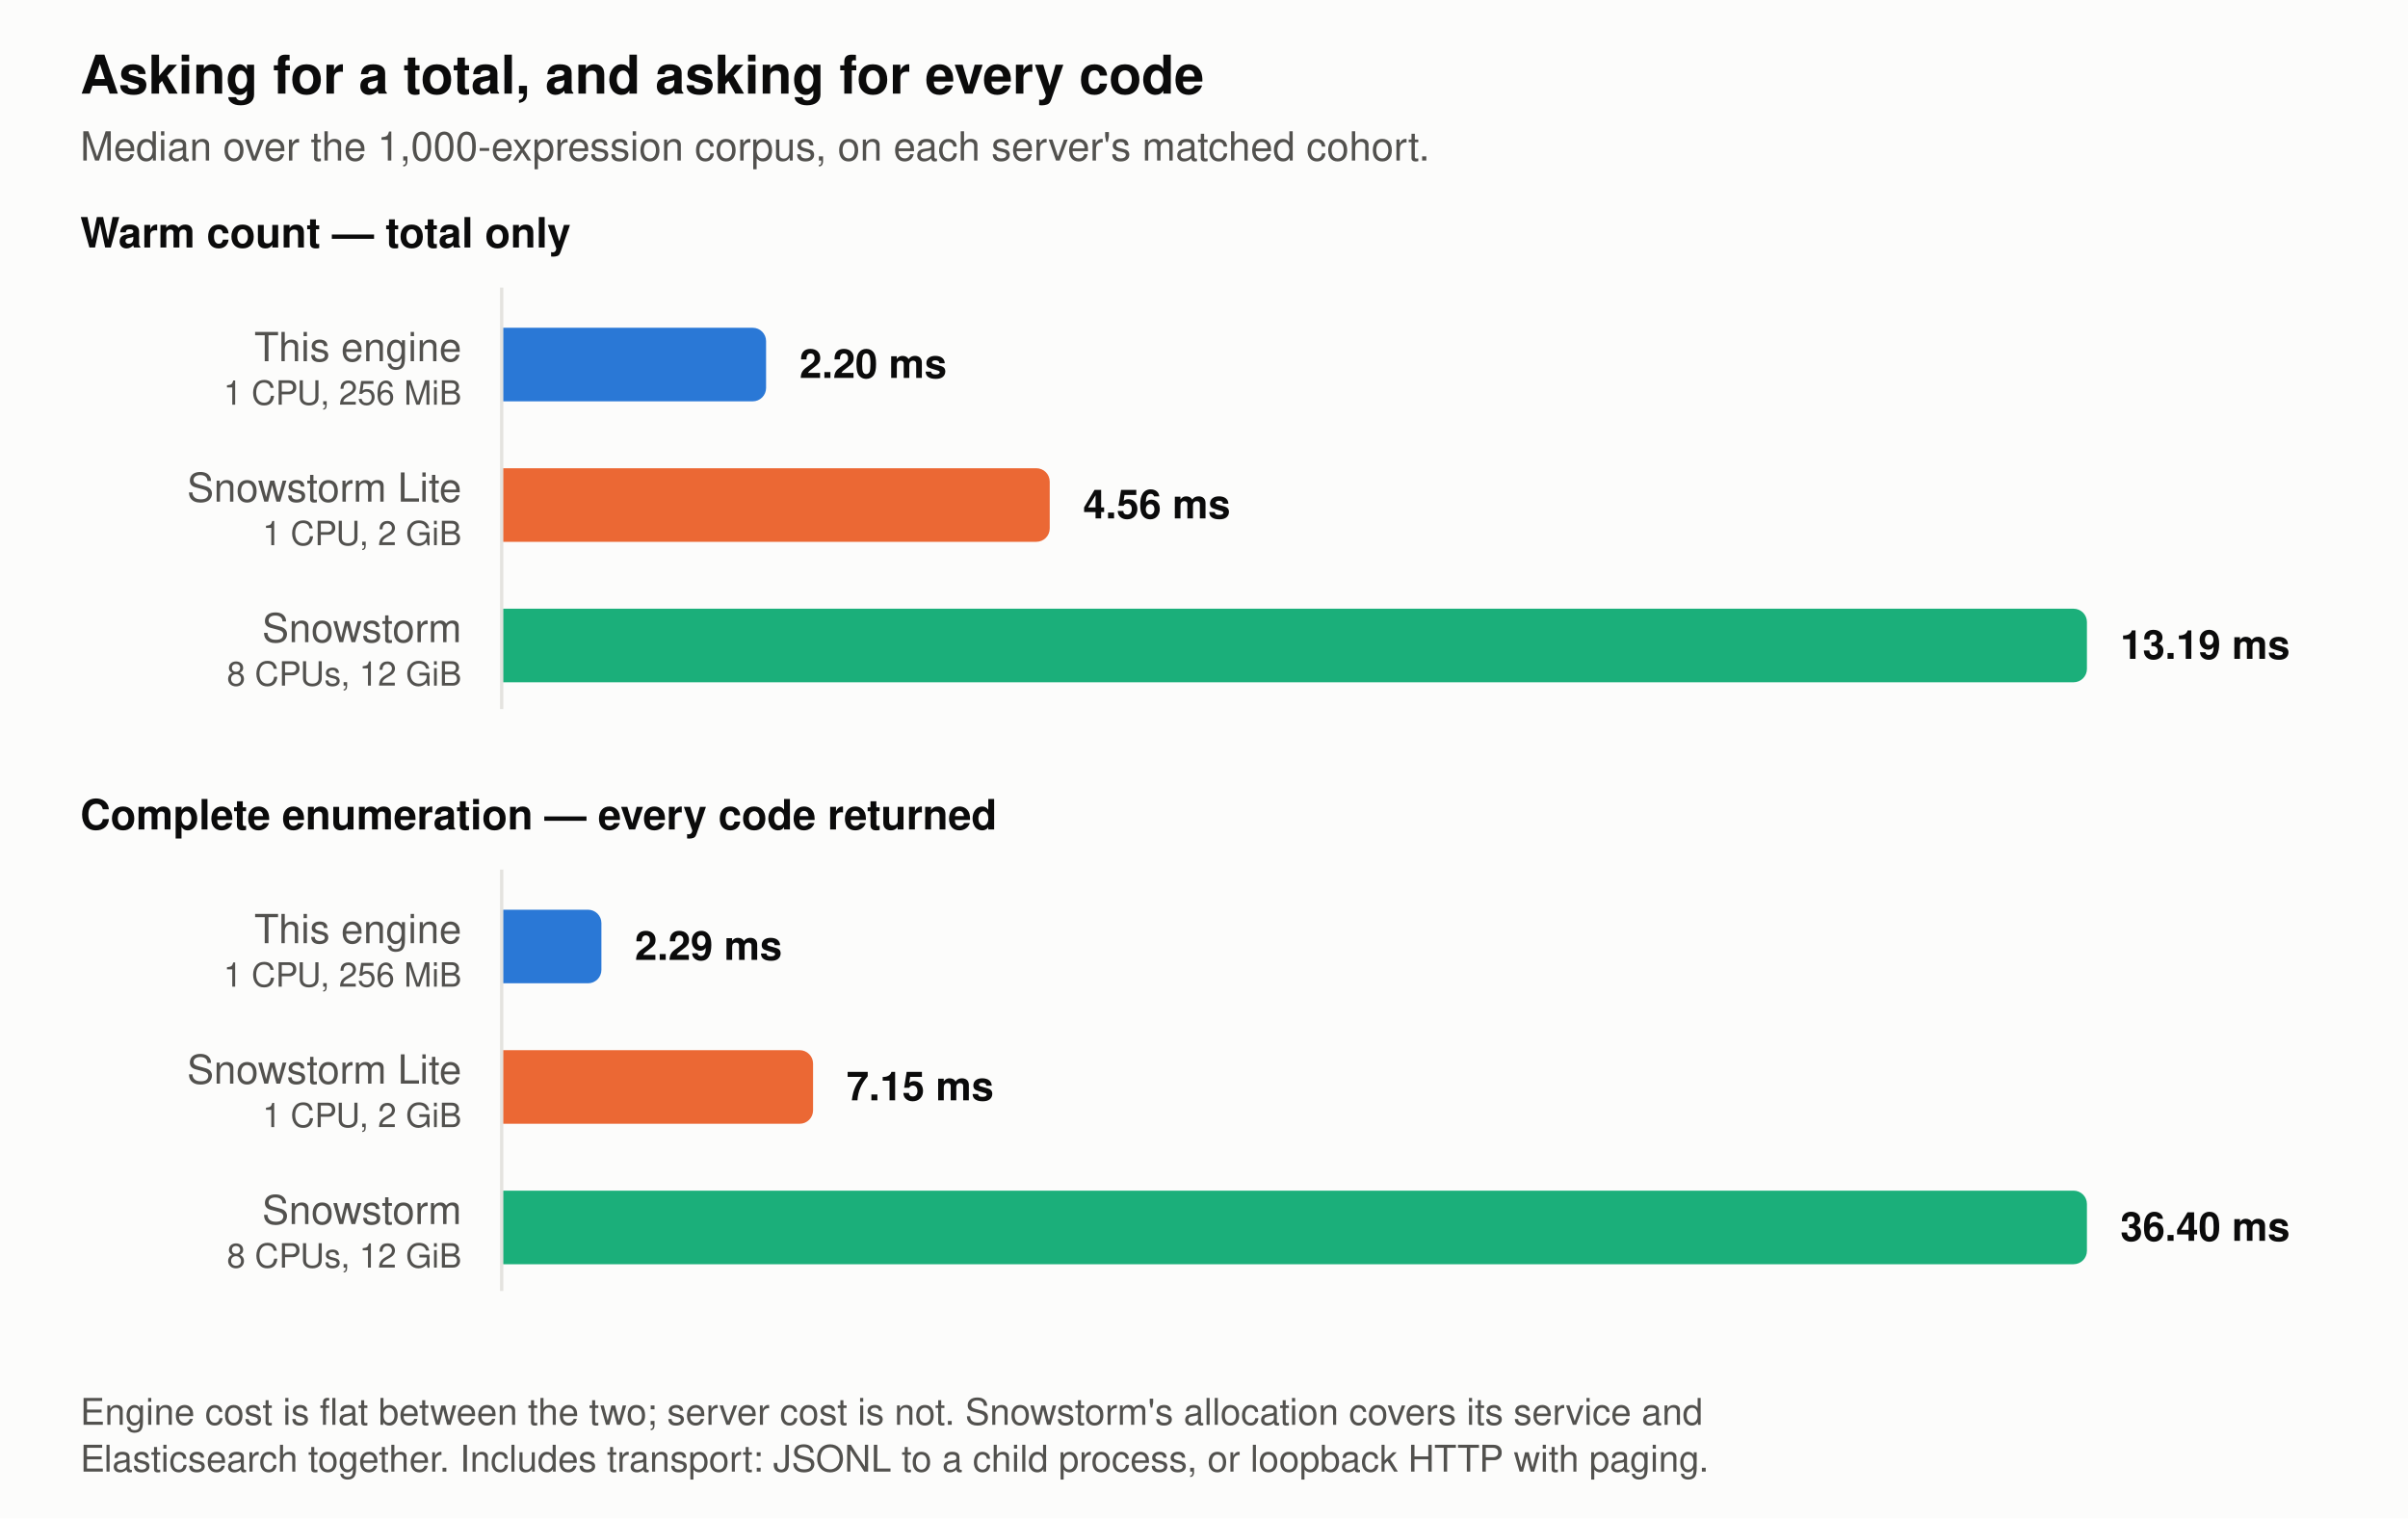
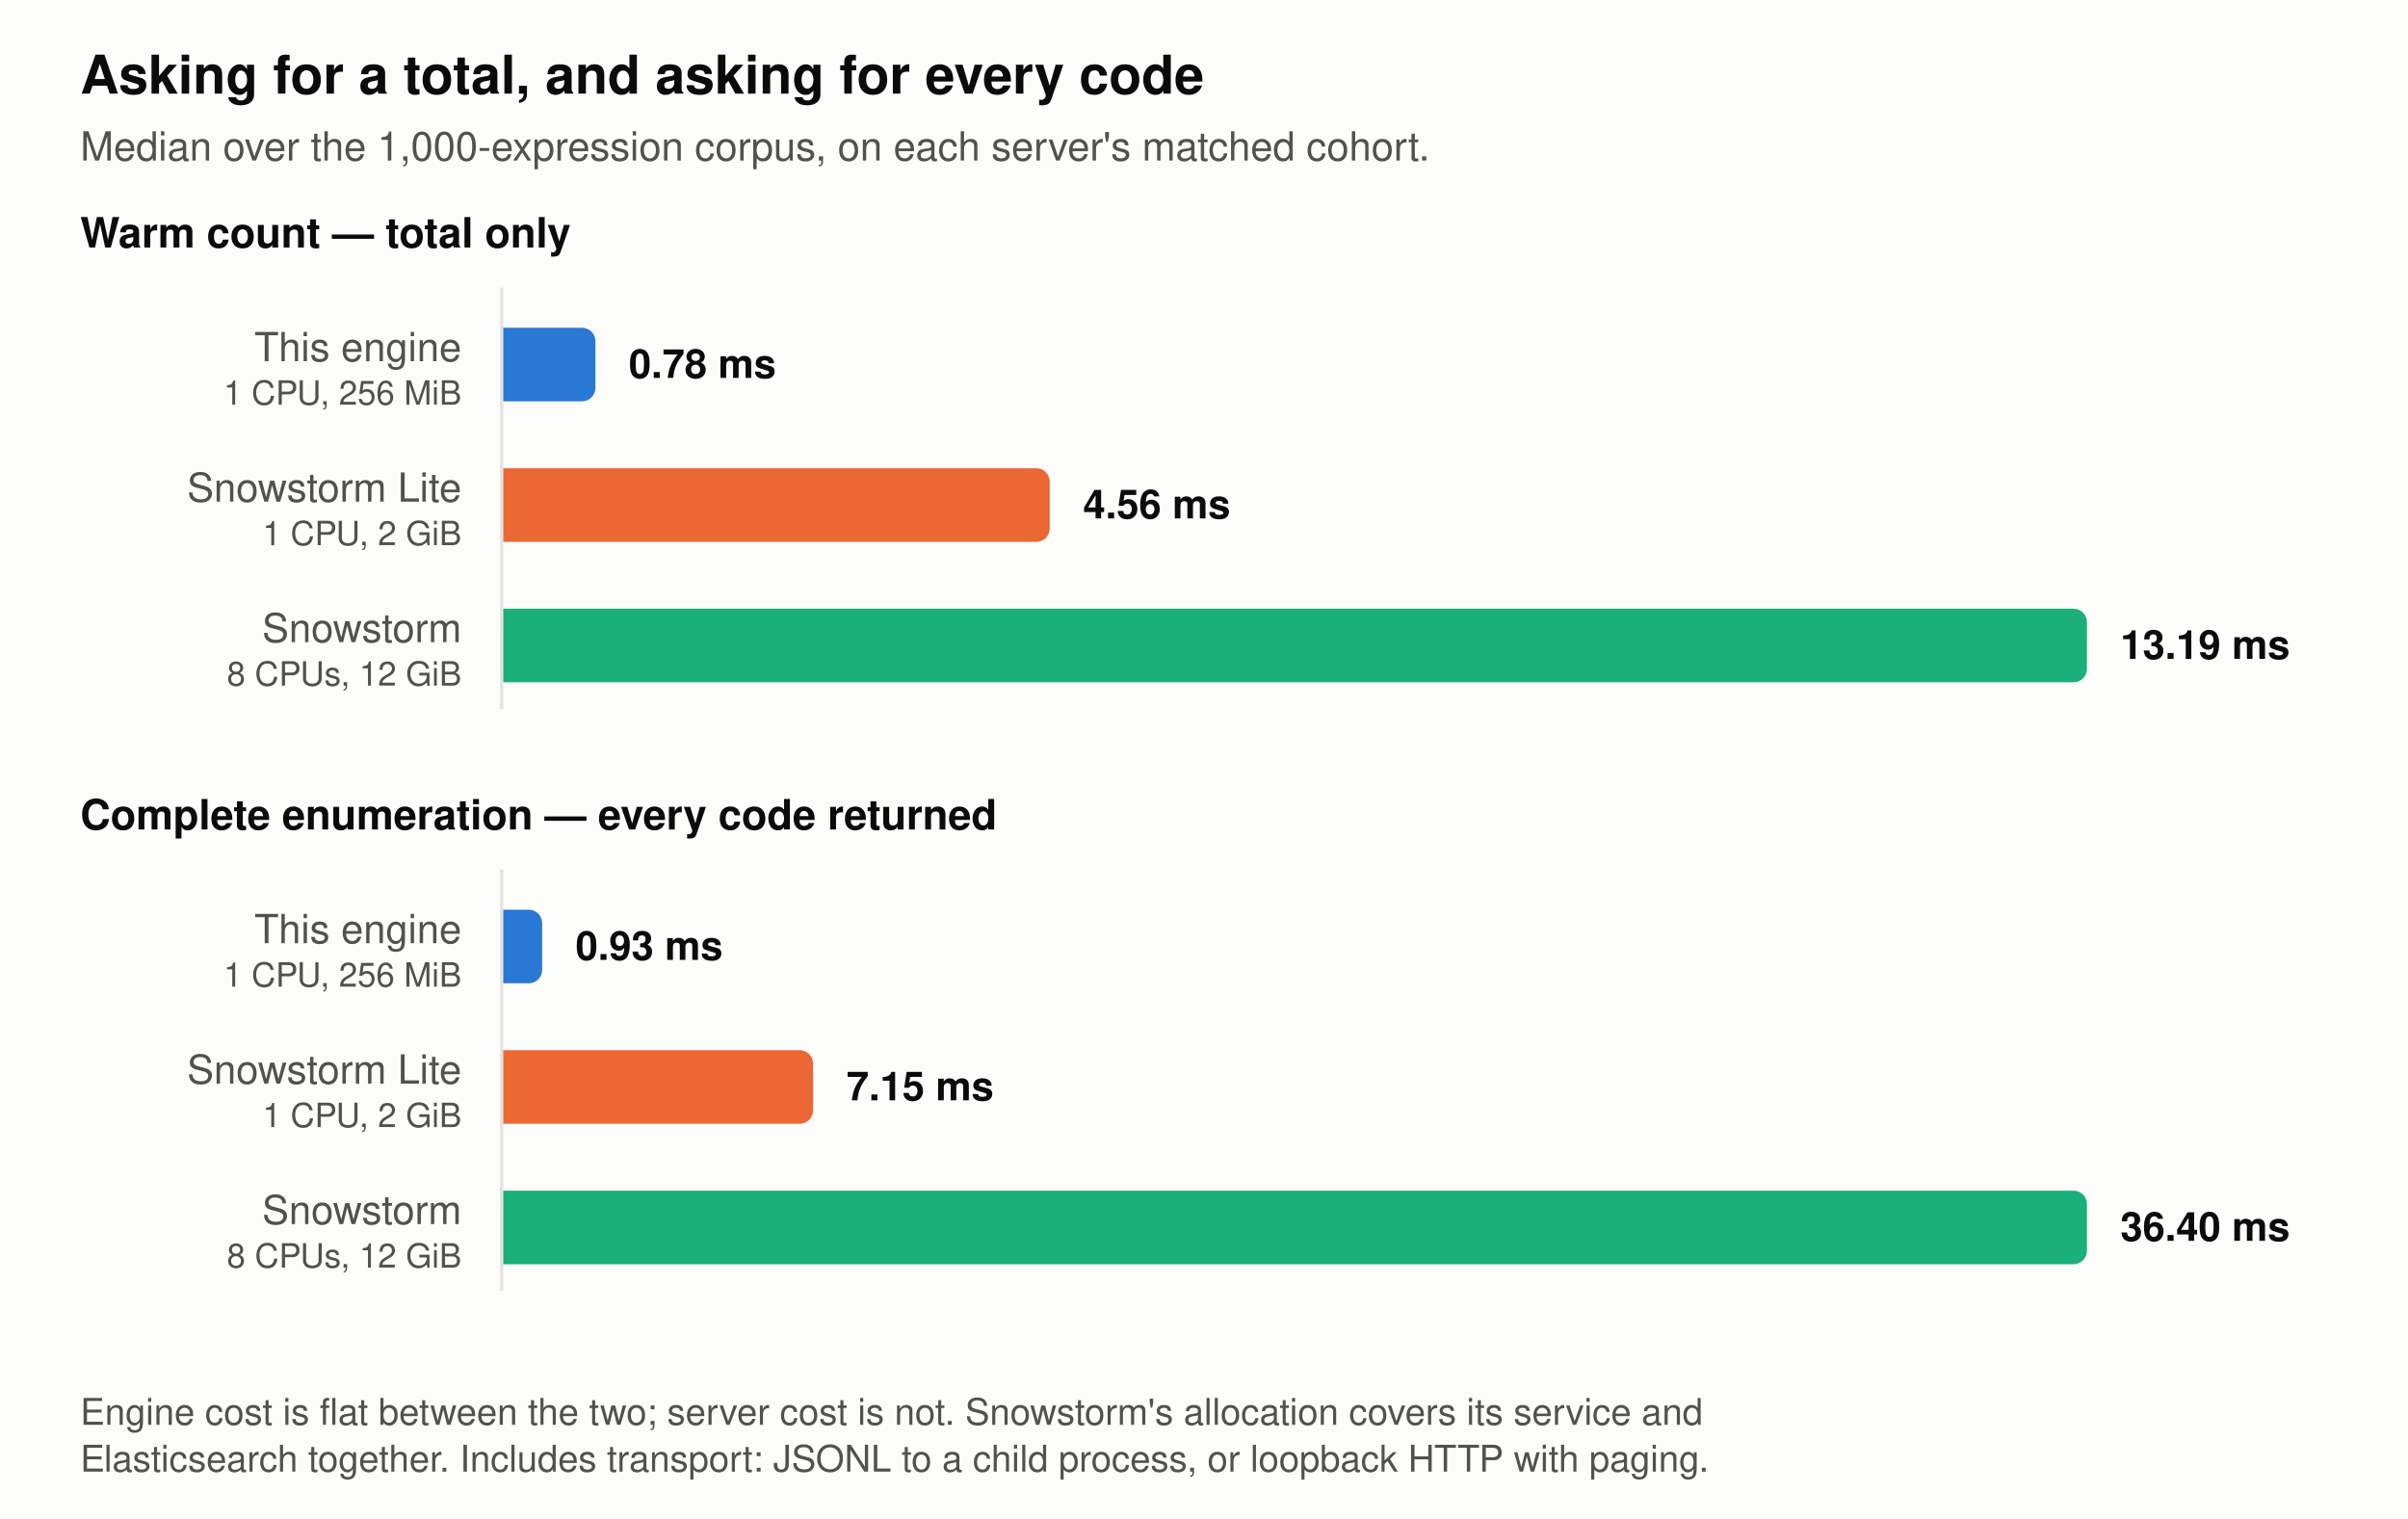
<svg xmlns="http://www.w3.org/2000/svg" width="720" height="454" viewBox="0 0 720 454" font-family="-apple-system,BlinkMacSystemFont,'Segoe UI',Helvetica,Arial,sans-serif" role="img" aria-label="Asking for a total, and asking for every code">
  <rect width="720" height="454" fill="#fcfcfb" />
  <text x="24" y="28" font-size="16" font-weight="600" fill="#0b0b0b">Asking for a total, and asking for every code</text>
  <text x="24" y="48" font-size="12" fill="#52514e">Median over the 1,000-expression corpus, on each server's matched cohort.</text>
  <text x="24" y="74" font-size="12.5" font-weight="600" fill="#0b0b0b">Warm count — total only</text>
  <text x="138" y="108.0" font-size="12" text-anchor="end" fill="#52514e">This engine</text>
  <text x="138" y="121.0" font-size="10" text-anchor="end" fill="#52514e">1 CPU, 256 MiB</text>
-   <path d="M150,98.0 H225.06 A4,4 0 0 1 229.06,102.0 V116.0 A4,4 0 0 1 225.06,120.0 H150 Z" fill="#2a78d6" />
-   <text x="239.06" y="113.0" font-size="12" font-weight="600" fill="#0b0b0b">2.20 ms</text>
+   <path d="M150,98.0 H174.03 A4,4 0 0 1 178.03,102.0 V116.0 A4,4 0 0 1 174.03,120.0 H150 Z" fill="#2a78d6" />
+   <text x="188.03" y="113.0" font-size="12" font-weight="600" fill="#0b0b0b">0.78 ms</text>
  <text x="138" y="150.0" font-size="12" text-anchor="end" fill="#52514e">Snowstorm Lite</text>
  <text x="138" y="163.0" font-size="10" text-anchor="end" fill="#52514e">1 CPU, 2 GiB</text>
  <path d="M150,140.0 H309.87 A4,4 0 0 1 313.87,144.0 V158.0 A4,4 0 0 1 309.87,162.0 H150 Z" fill="#eb6834" />
  <text x="323.87" y="155.0" font-size="12" font-weight="600" fill="#0b0b0b">4.56 ms</text>
  <text x="138" y="192.0" font-size="12" text-anchor="end" fill="#52514e">Snowstorm</text>
  <text x="138" y="205.0" font-size="10" text-anchor="end" fill="#52514e">8 CPUs, 12 GiB</text>
  <path d="M150,182.0 H620.0 A4,4 0 0 1 624.0,186.0 V200.0 A4,4 0 0 1 620.0,204.0 H150 Z" fill="#1baf7a" />
  <text x="634.0" y="197.0" font-size="12" font-weight="600" fill="#0b0b0b">13.19 ms</text>
  <line x1="150" y1="86" x2="150" y2="212" stroke="#e4e3df" stroke-width="1" />
  <text x="24" y="248" font-size="12.5" font-weight="600" fill="#0b0b0b">Complete enumeration — every code returned</text>
  <text x="138" y="282.0" font-size="12" text-anchor="end" fill="#52514e">This engine</text>
  <text x="138" y="295.0" font-size="10" text-anchor="end" fill="#52514e">1 CPU, 256 MiB</text>
-   <path d="M150,272.0 H175.82 A4,4 0 0 1 179.82,276.0 V290.0 A4,4 0 0 1 175.82,294.0 H150 Z" fill="#2a78d6" />
-   <text x="189.82" y="287.0" font-size="12" font-weight="600" fill="#0b0b0b">2.29 ms</text>
+   <path d="M150,272.0 H158.11 A4,4 0 0 1 162.11,276.0 V290.0 A4,4 0 0 1 158.11,294.0 H150 Z" fill="#2a78d6" />
+   <text x="172.11" y="287.0" font-size="12" font-weight="600" fill="#0b0b0b">0.93 ms</text>
  <text x="138" y="324.0" font-size="12" text-anchor="end" fill="#52514e">Snowstorm Lite</text>
  <text x="138" y="337.0" font-size="10" text-anchor="end" fill="#52514e">1 CPU, 2 GiB</text>
  <path d="M150,314.0 H239.107 A4,4 0 0 1 243.107,318.0 V332.0 A4,4 0 0 1 239.107,336.0 H150 Z" fill="#eb6834" />
  <text x="253.107" y="329.0" font-size="12" font-weight="600" fill="#0b0b0b">7.15 ms</text>
  <text x="138" y="366.0" font-size="12" text-anchor="end" fill="#52514e">Snowstorm</text>
  <text x="138" y="379.0" font-size="10" text-anchor="end" fill="#52514e">8 CPUs, 12 GiB</text>
  <path d="M150,356.0 H620.0 A4,4 0 0 1 624.0,360.0 V374.0 A4,4 0 0 1 620.0,378.0 H150 Z" fill="#1baf7a" />
  <text x="634.0" y="371.0" font-size="12" font-weight="600" fill="#0b0b0b">36.40 ms</text>
  <line x1="150" y1="260" x2="150" y2="386" stroke="#e4e3df" stroke-width="1" />
  <text x="24" y="426" font-size="11" fill="#52514e">Engine cost is flat between the two; server cost is not. Snowstorm's allocation covers its service and</text>
  <text x="24" y="440" font-size="11" fill="#52514e">Elasticsearch together. Includes transport: JSONL to a child process, or loopback HTTP with paging.</text>
</svg>
